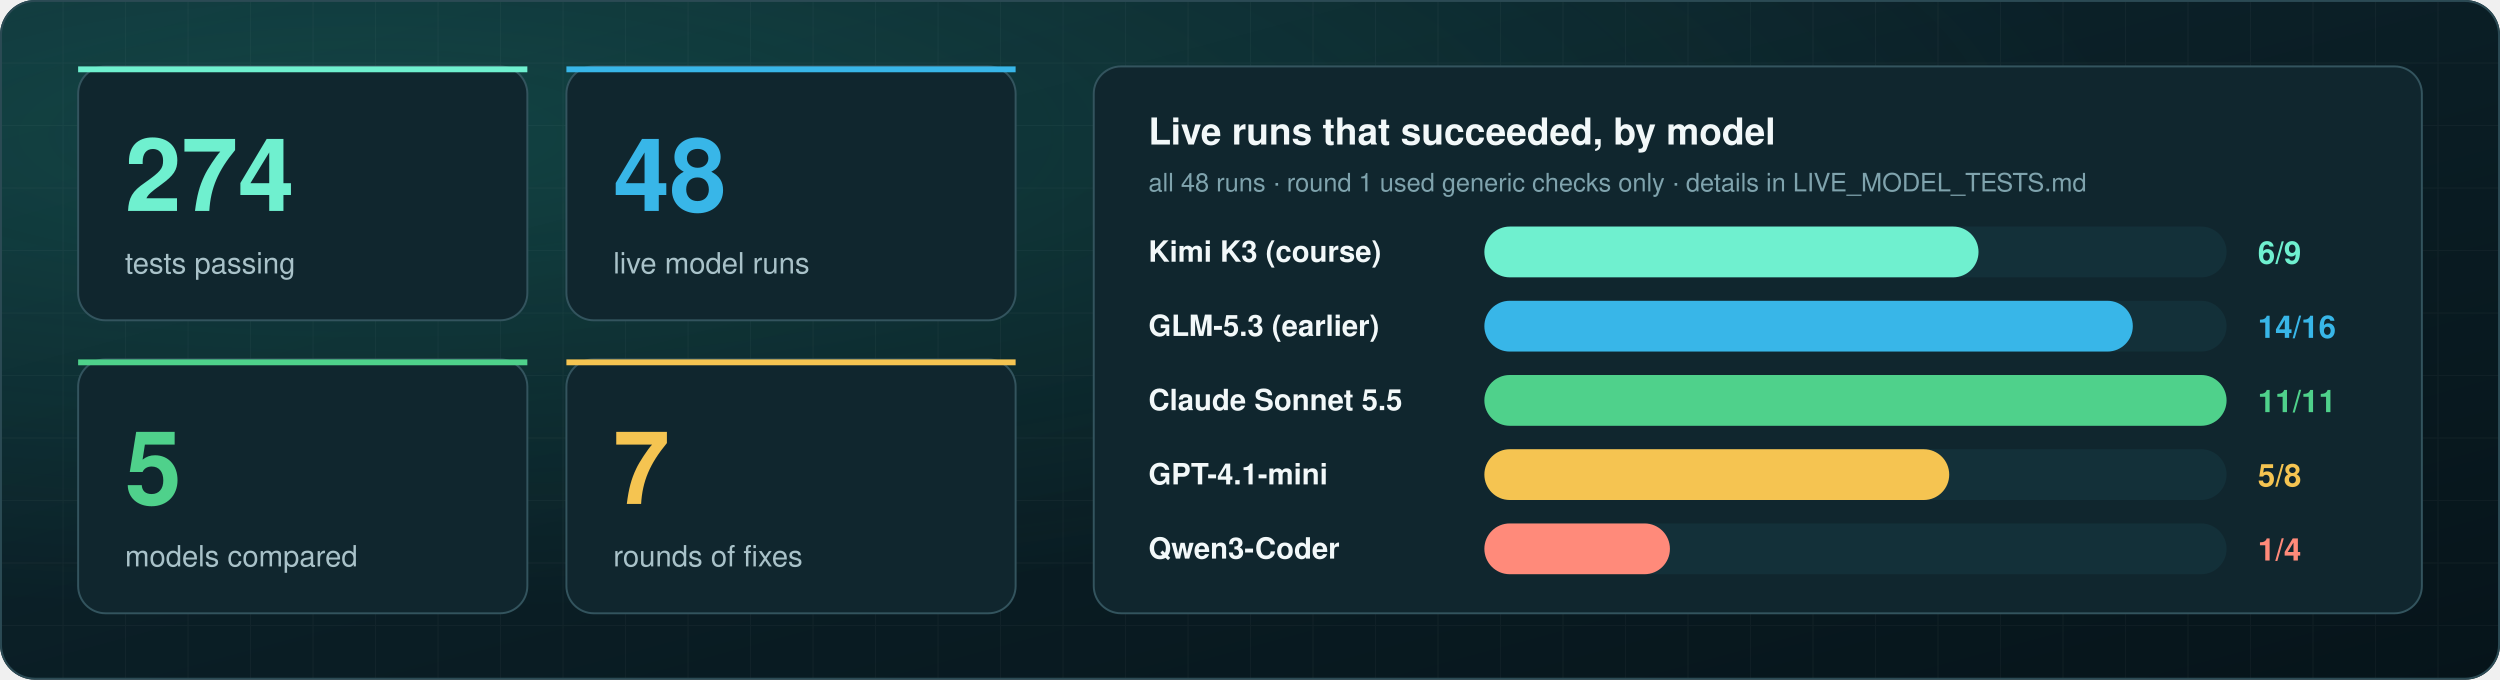
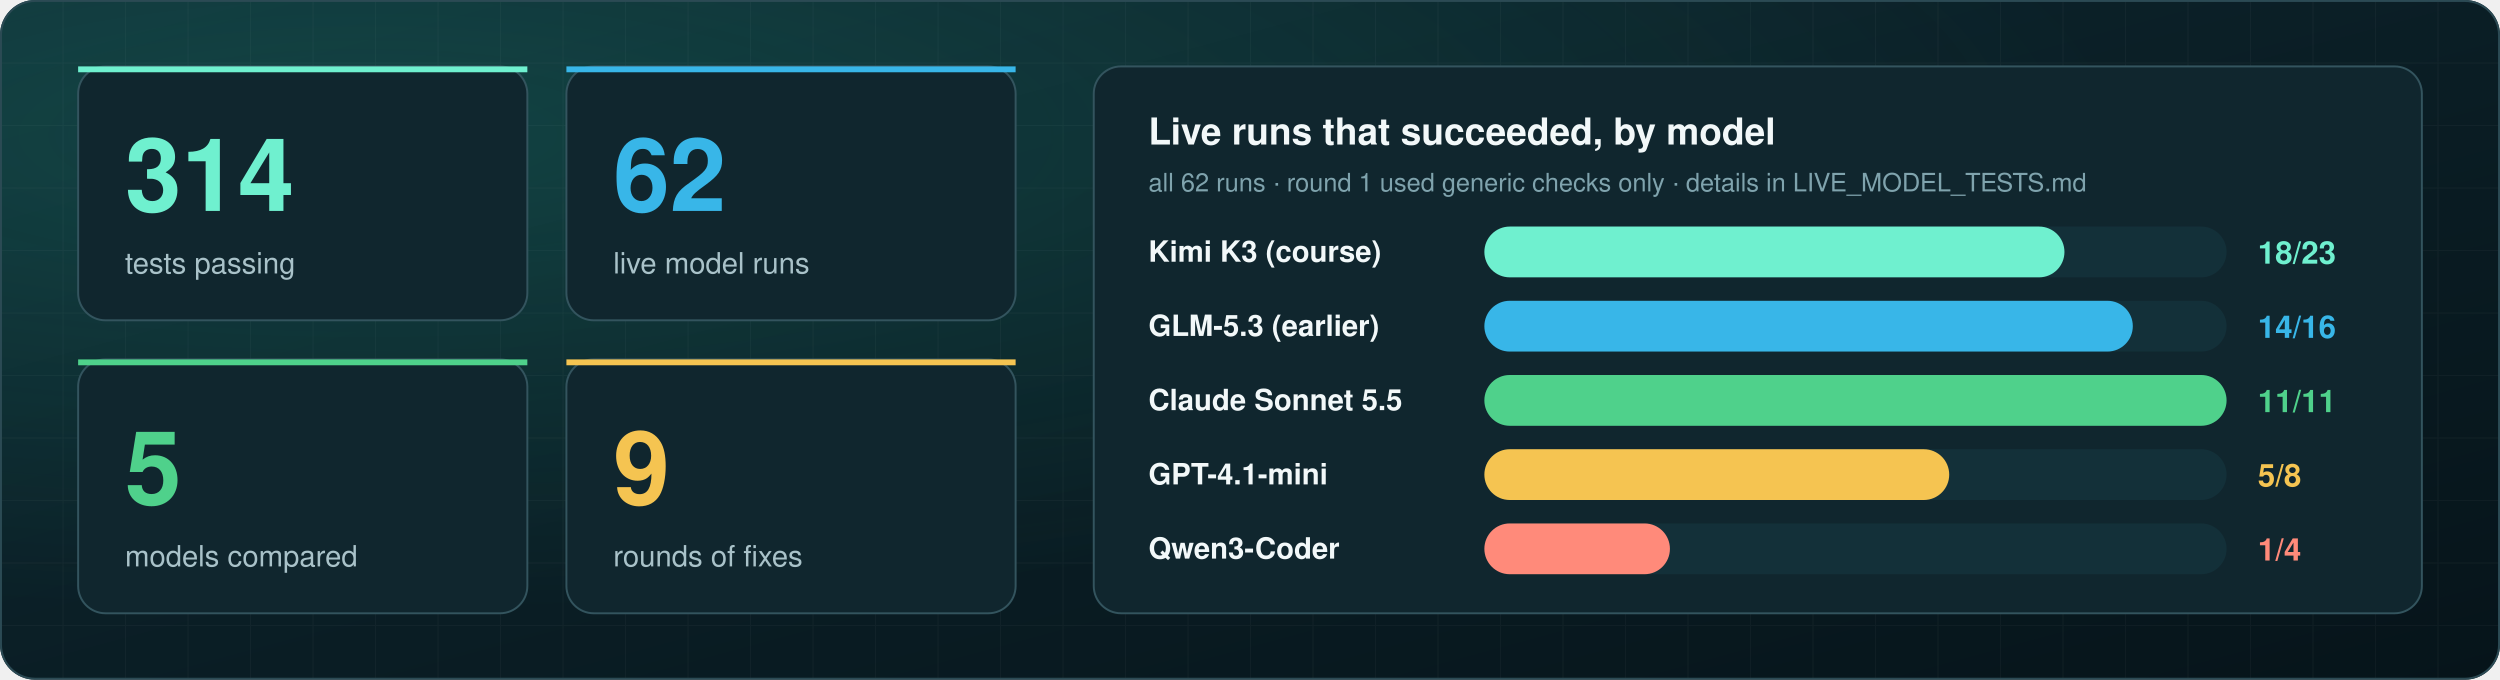
<svg xmlns="http://www.w3.org/2000/svg" width="1280" height="348" viewBox="0 0 1280 348" role="img" aria-labelledby="t d">
  <defs>
    <linearGradient id="bg" x1="0" y1="0" x2="1" y2="1">
      <stop offset="0" stop-color="#0f2a33" />
      <stop offset="0.55" stop-color="#0a1d24" />
      <stop offset="1" stop-color="#06141a" />
    </linearGradient>
    <radialGradient id="glow" cx="0.15" cy="0.2" r="0.7">
      <stop offset="0" stop-color="#2ad1a8" stop-opacity="0.17" />
      <stop offset="1" stop-color="#2ad1a8" stop-opacity="0" />
    </radialGradient>
    <linearGradient id="accent" x1="0" y1="0" x2="1" y2="0">
      <stop offset="0" stop-color="#6ff0cf" />
      <stop offset="1" stop-color="#38b6e8" />
    </linearGradient>
    <linearGradient id="sweep" x1="0" y1="0" x2="1" y2="0">
      <stop offset="0" stop-color="#6ff0cf" stop-opacity="0" />
      <stop offset="0.5" stop-color="#6ff0cf" stop-opacity="0.9" />
      <stop offset="1" stop-color="#38b6e8" stop-opacity="0" />
    </linearGradient>
    <pattern id="grid" width="32" height="32" patternUnits="userSpaceOnUse">
      <path d="M32 0H0V32" fill="none" stroke="#fff" stroke-opacity="0.035" />
    </pattern>
    <filter id="shadow" x="-10%" y="-10%" width="120%" height="140%">
      <feDropShadow dx="0" dy="10" stdDeviation="14" flood-color="#000" flood-opacity="0.45" />
    </filter>
    <filter id="soft" x="-50%" y="-50%" width="200%" height="200%">
      <feGaussianBlur stdDeviation="6" />
    </filter>
    <clipPath id="frame">
      <rect width="1280" height="348" rx="18" />
    </clipPath>
  </defs>
  <style>
  text { font-family: Segoe UI, -apple-system, BlinkMacSystemFont, Helvetica Neue, Helvetica, Arial, sans-serif; }
  .mono { font-family: SFMono-Regular, Menlo, Consolas, Liberation Mono, monospace; }
  .flow { stroke-dasharray: 6 10; animation: dash 1.1s linear infinite; }
  @keyframes dash { to { stroke-dashoffset: -32; } }
  .blink { animation: blink 1.1s steps(1) infinite; }
  @keyframes blink { 50% { opacity: 0; } }
  .pulse { transform-box: fill-box; transform-origin: center; animation: pulse 2.4s ease-in-out infinite; }
  @keyframes pulse { 0%,100% { opacity: .25; transform: scale(1); } 50% { opacity: .9; transform: scale(1.05); } }
  .sweep { animation: sweep 5s ease-in-out infinite; }
  @keyframes sweep { 0% { transform: translateX(-420px); } 100% { transform: translateX(1320px); } }
  .bar{transform-box:fill-box;transform-origin:left;animation:grow 2.2s cubic-bezier(.2,.8,.2,1) both;}
@keyframes grow{from{transform:scaleX(0)}to{transform:scaleX(1)}}
  @media (prefers-reduced-motion: reduce) { * { animation: none !important; } }
</style>
  <g clip-path="url(#frame)">
    <rect width="1280" height="348" fill="url(#bg)" />
    <rect width="1280" height="348" fill="url(#grid)" />
    <rect width="1280" height="348" fill="url(#glow)" />
    <rect x="40" y="34" width="230" height="130" rx="14" fill="#10262e" stroke="#33545e" />
    <rect x="40" y="34" width="230" height="3" fill="#6ff0cf" />
-     <text x="64" y="108" font-size="52" fill="#6ff0cf" font-weight="800" text-anchor="start">274</text>
+     <text x="64" y="108" font-size="52" fill="#6ff0cf" font-weight="800" text-anchor="start">314</text>
    <text x="64" y="140" font-size="15" fill="#a9c2c9" font-weight="400" text-anchor="start">tests passing</text>
    <rect x="290" y="34" width="230" height="130" rx="14" fill="#10262e" stroke="#33545e" />
    <rect x="290" y="34" width="230" height="3" fill="#38b6e8" />
-     <text x="314" y="108" font-size="52" fill="#38b6e8" font-weight="800" text-anchor="start">48</text>
+     <text x="314" y="108" font-size="52" fill="#38b6e8" font-weight="800" text-anchor="start">62</text>
    <text x="314" y="140" font-size="15" fill="#a9c2c9" font-weight="400" text-anchor="start">live model runs</text>
    <rect x="40" y="184" width="230" height="130" rx="14" fill="#10262e" stroke="#33545e" />
    <rect x="40" y="184" width="230" height="3" fill="#4fd18b" />
    <text x="64" y="258" font-size="52" fill="#4fd18b" font-weight="800" text-anchor="start">5</text>
    <text x="64" y="290" font-size="15" fill="#a9c2c9" font-weight="400" text-anchor="start">models compared</text>
    <rect x="290" y="184" width="230" height="130" rx="14" fill="#10262e" stroke="#33545e" />
    <rect x="290" y="184" width="230" height="3" fill="#f5c451" />
-     <text x="314" y="258" font-size="52" fill="#f5c451" font-weight="800" text-anchor="start">7</text>
+     <text x="314" y="258" font-size="52" fill="#f5c451" font-weight="800" text-anchor="start">9</text>
    <text x="314" y="290" font-size="15" fill="#a9c2c9" font-weight="400" text-anchor="start">rounds of fixes</text>
    <rect x="560" y="34" width="680" height="280" rx="14" fill="#10262e" stroke="#33545e" />
    <text x="588" y="74" font-size="19" fill="#f2f8f9" font-weight="700" text-anchor="start">Live runs that succeeded, by model</text>
-     <text x="588" y="98" font-size="13" fill="#7fa3ad" font-weight="400" text-anchor="start">all 48 runs · round 1 used generic checks only · details in LIVE_MODEL_TESTS.md</text>
+     <text x="588" y="98" font-size="13" fill="#7fa3ad" font-weight="400" text-anchor="start">all 62 runs · round 1 used generic checks only · details in LIVE_MODEL_TESTS.md</text>
    <text x="588" y="134" font-size="15" fill="#f2f8f9" font-weight="600" text-anchor="start">Kimi K3 (course)</text>
    <rect x="760" y="116" width="380" height="26" rx="13" fill="#133039" />
-     <rect x="760" y="116" width="253" height="26" rx="13" fill="#6ff0cf" class="bar" style="animation-delay:0.3s" />
-     <text x="1156" y="135" font-size="16" fill="#6ff0cf" font-weight="800" text-anchor="start">6/9</text>
+     <rect x="760" y="116" width="297" height="26" rx="13" fill="#6ff0cf" class="bar" style="animation-delay:0.3s" />
+     <text x="1156" y="135" font-size="16" fill="#6ff0cf" font-weight="800" text-anchor="start">18/23</text>
    <text x="588" y="172" font-size="15" fill="#f2f8f9" font-weight="600" text-anchor="start">GLM-5.3 (earlier)</text>
    <rect x="760" y="154" width="380" height="26" rx="13" fill="#133039" />
    <rect x="760" y="154" width="332" height="26" rx="13" fill="#38b6e8" class="bar" style="animation-delay:0.55s" />
    <text x="1156" y="173" font-size="16" fill="#38b6e8" font-weight="800" text-anchor="start">14/16</text>
    <text x="588" y="210" font-size="15" fill="#f2f8f9" font-weight="600" text-anchor="start">Claude Sonnet 5.5</text>
    <rect x="760" y="192" width="380" height="26" rx="13" fill="#133039" />
    <rect x="760" y="192" width="380" height="26" rx="13" fill="#4fd18b" class="bar" style="animation-delay:0.8s" />
    <text x="1156" y="211" font-size="16" fill="#4fd18b" font-weight="800" text-anchor="start">11/11</text>
    <text x="588" y="248" font-size="15" fill="#f2f8f9" font-weight="600" text-anchor="start">GPT-4.1-mini</text>
    <rect x="760" y="230" width="380" height="26" rx="13" fill="#133039" />
    <rect x="760" y="230" width="238" height="26" rx="13" fill="#f5c451" class="bar" style="animation-delay:1.05s" />
    <text x="1156" y="249" font-size="16" fill="#f5c451" font-weight="800" text-anchor="start">5/8</text>
    <text x="588" y="286" font-size="15" fill="#f2f8f9" font-weight="600" text-anchor="start">Qwen3-Coder</text>
    <rect x="760" y="268" width="380" height="26" rx="13" fill="#133039" />
    <rect x="760" y="268" width="95" height="26" rx="13" fill="#ff8a7a" class="bar" style="animation-delay:1.3s" />
    <text x="1156" y="287" font-size="16" fill="#ff8a7a" font-weight="800" text-anchor="start">1/4</text>
  </g>
  <rect x="0.5" y="0.5" width="1279" height="347" rx="17.5" fill="none" stroke="#2b4a54" />
</svg>
